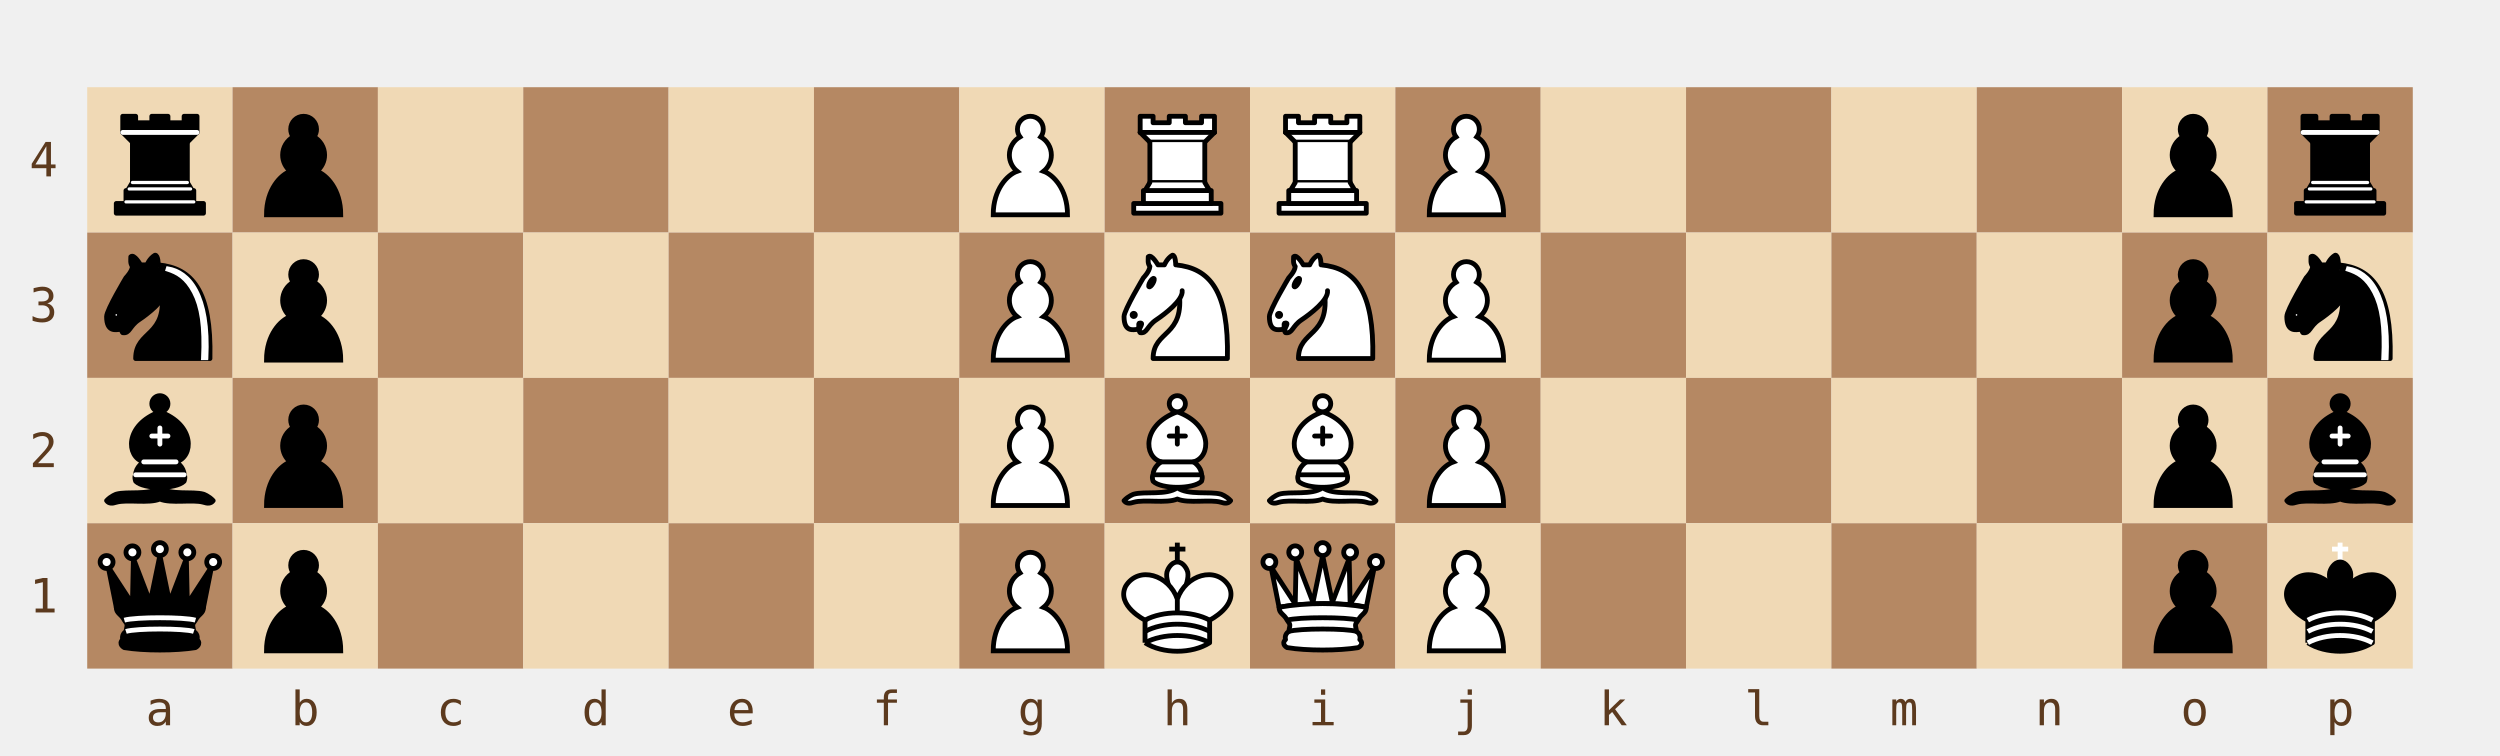
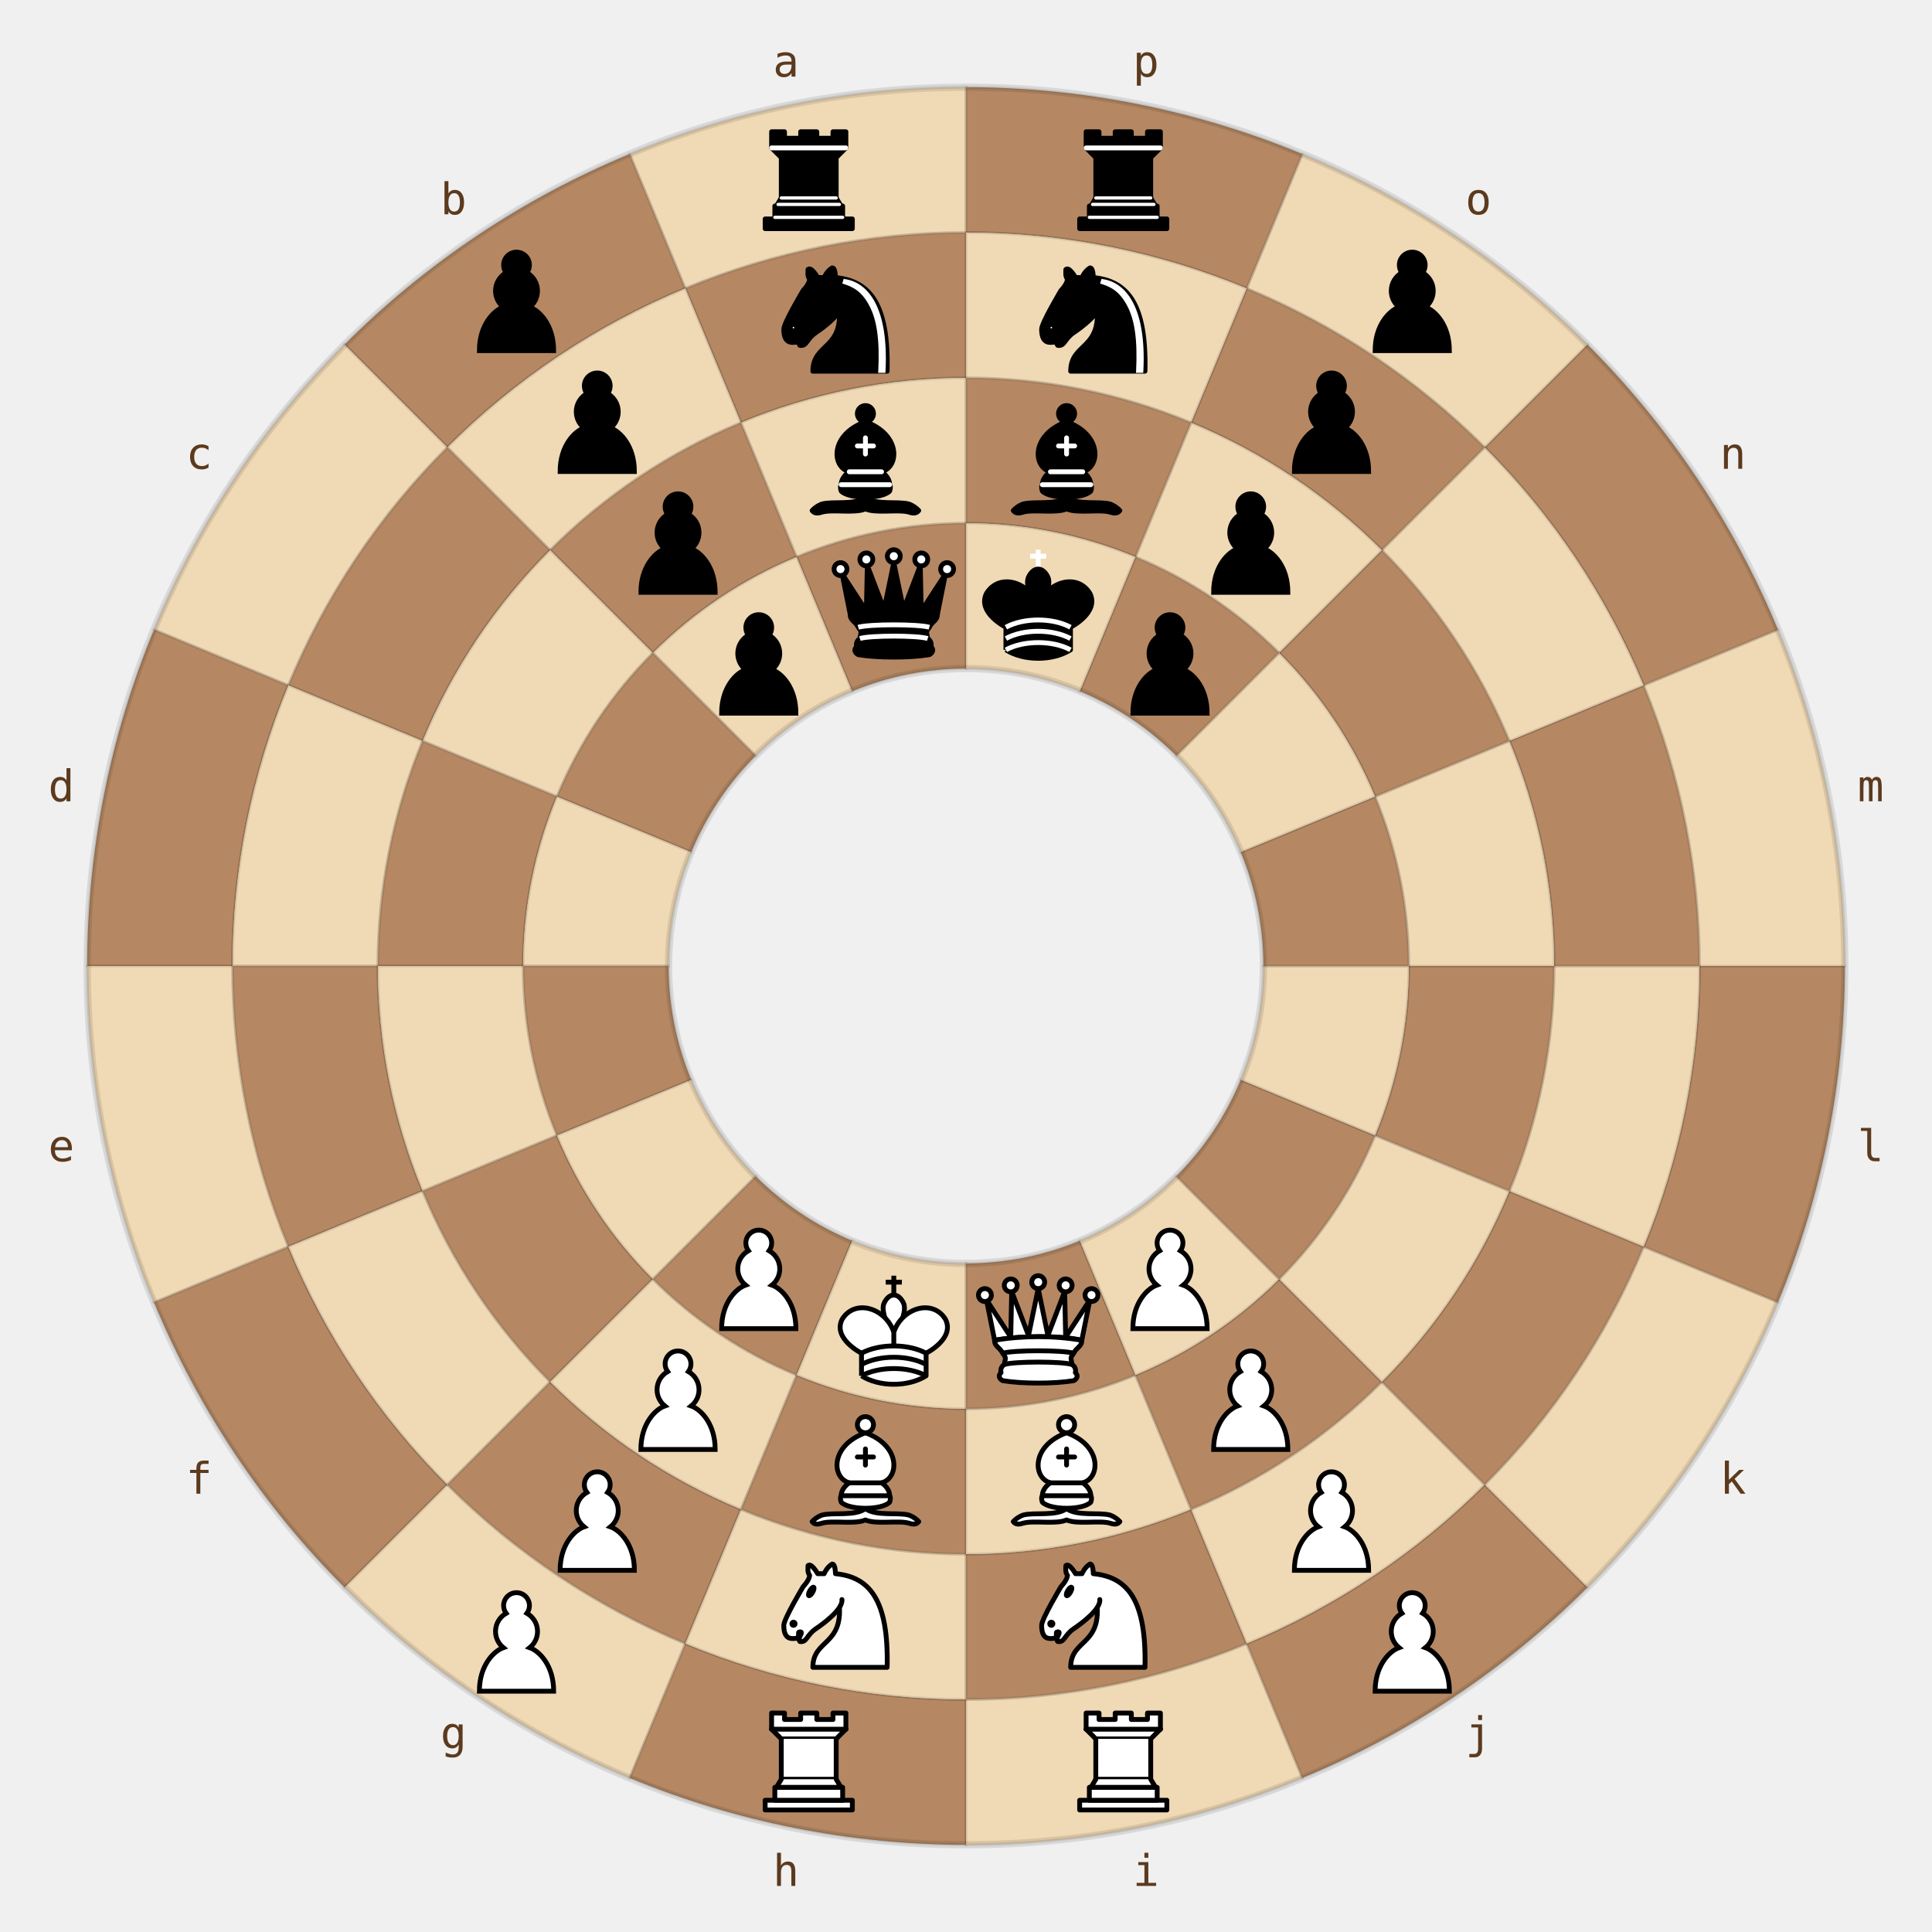
- <svg xmlns="http://www.w3.org/2000/svg" viewBox="0 0 688 208" width="688" height="208">
+ <svg xmlns="http://www.w3.org/2000/svg" viewBox="0 0 531.72 531.72" width="531.72" height="531.72">
  <defs>
    <symbol id="piece-mce-chess-bR" viewBox="0 0 45 45">
      <g style="fill:#000;stroke:#000;stroke-width:1.5;stroke-linecap:round;stroke-linejoin:round">
        <path d="M 9,39 L 36,39 L 36,36 L 9,36 L 9,39 z" />
        <path d="M 12,36 L 12,32 L 33,32 L 33,36 L 12,36 z" />
        <path d="M 11,14 L 11,9 L 15,9 L 15,11 L 20,11 L 20,9 L 25,9 L 25,11 L 30,11 L 30,9 L 34,9 L 34,14" />
        <path d="M 34,14 L 31,17 L 14,17 L 11,14" />
        <path d="M 31,17 L 31,29.5 L 14,29.5 L 14,17" />
        <path d="M 31,29.5 L 32.5,32 L 12.5,32 L 14,29.5" />
        <path d="M 11,14 L 34,14" style="fill:none;stroke:#fff;stroke-linejoin:miter" />
        <path d="M 12,35.5 L 33,35.5" style="fill:none;stroke:#fff;stroke-width:1" />
        <path d="M 13,31.5 L 32,31.5" style="fill:none;stroke:#fff;stroke-width:1" />
        <path d="M 14,29.5 L 31,29.5" style="fill:none;stroke:#fff;stroke-width:1" />
      </g>
    </symbol>
    <symbol id="piece-mce-chess-bP" viewBox="0 0 45 45">
      <path d="M 22,9 C 19.79,9 18,10.79 18,13 C 18,13.89 18.29,14.71 18.78,15.38 C 16.83,16.5 15.5,18.59 15.5,21 C 15.5,23.03 16.44,24.84 17.91,26.03 C 14.91,27.09 10.5,31.58 10.5,39.5 L 33.5,39.5 C 33.5,31.58 29.09,27.09 26.09,26.03 C 27.56,24.84 28.5,23.03 28.5,21 C 28.5,18.59 27.17,16.5 25.22,15.38 C 25.71,14.71 26,13.89 26,13 C 26,10.79 24.21,9 22,9 z" style="fill:#000;stroke:#000;stroke-width:1.5;stroke-linecap:round" />
    </symbol>
    <symbol id="piece-mce-chess-wP" viewBox="0 0 45 45">
      <path d="M 22,9 C 19.79,9 18,10.79 18,13 C 18,13.89 18.29,14.71 18.78,15.38 C 16.83,16.5 15.5,18.59 15.5,21 C 15.5,23.03 16.44,24.84 17.91,26.03 C 14.91,27.09 10.5,31.58 10.5,39.5 L 33.5,39.5 C 33.5,31.58 29.09,27.09 26.09,26.03 C 27.56,24.84 28.5,23.03 28.5,21 C 28.5,18.59 27.17,16.5 25.22,15.38 C 25.71,14.71 26,13.89 26,13 C 26,10.79 24.21,9 22,9 z" style="fill:#fff;stroke:#000;stroke-width:1.5;stroke-linecap:round" />
    </symbol>
    <symbol id="piece-mce-chess-wR" viewBox="0 0 45 45">
      <g style="fill:#fff;stroke:#000;stroke-width:1.5;stroke-linecap:round;stroke-linejoin:round">
        <path d="M 9,39 L 36,39 L 36,36 L 9,36 L 9,39 z" />
        <path d="M 12,36 L 12,32 L 33,32 L 33,36 L 12,36 z" />
        <path d="M 11,14 L 11,9 L 15,9 L 15,11 L 20,11 L 20,9 L 25,9 L 25,11 L 30,11 L 30,9 L 34,9 L 34,14" />
        <path d="M 34,14 L 31,17 L 14,17 L 11,14" />
        <path d="M 31,17 L 31,29.5 L 14,29.5 L 14,17" />
        <path d="M 31,29.5 L 32.5,32 L 12.5,32 L 14,29.5" />
        <path d="M 11,14 L 34,14" style="fill:none" />
      </g>
    </symbol>
    <symbol id="piece-mce-chess-bN" viewBox="0 0 45 45">
      <g style="fill:none;stroke:#000;stroke-width:1.5;stroke-linecap:round;stroke-linejoin:round">
        <path d="M 22,10 C 32.5,11 38.5,18 38,39 L 15,39 C 15,30 25,32.5 23,18" style="fill:#000" />
        <path d="M 24,18 C 24.38,20.91 18.45,25.37 16,27 C 13,29 13.18,31.34 11,31 C 9.958,30.06 12.41,27.96 11,28 C 10,28 11.19,29.23 10,30 C 9,30 5.997,31 6,26 C 6,24 12,14 12,14 C 12,14 13.89,12.1 14,10.5 C 13.27,9.506 13.5,8.5 13.5,7.5 C 14.5,6.5 16.5,10 16.5,10 L 18.5,10 C 18.5,10 19.28,8.008 21,7 C 22,7 22,10 22,10" style="fill:#000" />
        <path d="M 9.5,25.5 A 0.5,0.5 0 1 1 8.5,25.5 A 0.5,0.5 0 1 1 9.5,25.5 z" style="fill:#fff" />
        <path d="M 15,15.5 A 0.5,1.5 0 1 1 14,15.5 A 0.5,1.5 0 1 1 15,15.5 z" transform="matrix(0.866,0.5,-0.5,0.866,9.693,-5.173)" style="fill:#fff" />
        <path d="M 24.55,10.4 L 24.1,11.85 L 24.6,12 C 27.75,13 30.25,14.49 32.5,18.75 C 34.75,23.01 35.75,29.06 35.25,39 L 35.2,39.5 L 37.45,39.5 L 37.5,39 C 38,28.94 36.62,22.15 34.25,17.66 C 31.88,13.17 28.46,11.02 25.06,10.5 L 24.55,10.4 z" style="fill:#fff;stroke:none" />
      </g>
    </symbol>
    <symbol id="piece-mce-chess-wN" viewBox="0 0 45 45">
      <g style="fill:none;stroke:#000;stroke-width:1.5;stroke-linecap:round;stroke-linejoin:round">
        <path d="M 22,10 C 32.5,11 38.5,18 38,39 L 15,39 C 15,30 25,32.5 23,18" style="fill:#fff" />
        <path d="M 24,18 C 24.38,20.91 18.45,25.37 16,27 C 13,29 13.18,31.34 11,31 C 9.958,30.06 12.41,27.96 11,28 C 10,28 11.19,29.23 10,30 C 9,30 5.997,31 6,26 C 6,24 12,14 12,14 C 12,14 13.89,12.1 14,10.5 C 13.27,9.506 13.5,8.5 13.5,7.5 C 14.5,6.5 16.5,10 16.5,10 L 18.5,10 C 18.5,10 19.28,8.008 21,7 C 22,7 22,10 22,10" style="fill:#fff" />
        <path d="M 9.5,25.5 A 0.5,0.5 0 1 1 8.5,25.5 A 0.5,0.5 0 1 1 9.5,25.5 z" style="fill:#000" />
        <path d="M 15,15.5 A 0.5,1.5 0 1 1 14,15.5 A 0.5,1.5 0 1 1 15,15.5 z" transform="matrix(0.866,0.5,-0.5,0.866,9.693,-5.173)" style="fill:#000" />
      </g>
    </symbol>
    <symbol id="piece-mce-chess-bB" viewBox="0 0 45 45">
      <g style="fill:none;stroke:#000;stroke-width:1.5;stroke-linecap:round;stroke-linejoin:round">
        <g style="fill:#000;stroke-linecap:butt">
          <path d="M 9,36 C 12.39,35.03 19.11,36.43 22.5,34 C 25.89,36.43 32.61,35.03 36,36 C 36,36 37.65,36.54 39,38 C 38.32,38.97 37.2,38.91 36,38.5 C 32.61,37.53 25.89,38.96 22.5,37.5 C 19.11,38.96 12.39,37.53 9,38.5 C 7.8,38.91 6.68,38.97 6,38 C 7.35,36.54 9,36 9,36 z" />
          <path d="M 15,32 C 17.5,34.5 27.5,34.5 30,32 C 30.5,30.5 30,30 30,30 C 30,27.5 27.5,26 27.5,26 C 33,24.5 33.5,14.5 22.5,10.5 C 11.5,14.5 12,24.5 17.5,26 C 17.5,26 15,27.5 15,30 C 15,30 14.5,30.5 15,32 z" />
          <path d="M 25,8 A 2.5,2.5 0 1 1 20,8 A 2.5,2.5 0 1 1 25,8 z" />
        </g>
        <path d="M 17.5,26 L 27.5,26 M 15,30 L 30,30 M 22.5,15.5 L 22.5,20.5 M 20,18 L 25,18" style="fill:none;stroke:#fff;stroke-linejoin:miter" />
      </g>
    </symbol>
    <symbol id="piece-mce-chess-wB" viewBox="0 0 45 45">
      <g style="fill:none;stroke:#000;stroke-width:1.5;stroke-linecap:round;stroke-linejoin:round">
        <g style="fill:#fff;stroke-linecap:butt">
          <path d="M 9,36 C 12.39,35.03 19.11,36.43 22.5,34 C 25.89,36.43 32.61,35.03 36,36 C 36,36 37.65,36.54 39,38 C 38.32,38.97 37.2,38.91 36,38.5 C 32.61,37.53 25.89,38.96 22.5,37.5 C 19.11,38.96 12.39,37.53 9,38.5 C 7.8,38.91 6.68,38.97 6,38 C 7.35,36.54 9,36 9,36 z" />
          <path d="M 15,32 C 17.5,34.5 27.5,34.5 30,32 C 30.5,30.5 30,30 30,30 C 30,27.5 27.5,26 27.5,26 C 33,24.5 33.5,14.5 22.5,10.5 C 11.5,14.5 12,24.5 17.5,26 C 17.5,26 15,27.5 15,30 C 15,30 14.5,30.5 15,32 z" />
          <path d="M 25,8 A 2.5,2.5 0 1 1 20,8 A 2.5,2.5 0 1 1 25,8 z" />
        </g>
        <path d="M 17.5,26 L 27.5,26 M 15,30 L 30,30 M 22.5,15.5 L 22.5,20.5 M 20,18 L 25,18" style="fill:none;stroke:#000;stroke-linejoin:miter" />
      </g>
    </symbol>
    <symbol id="piece-mce-chess-bQ" viewBox="0 0 45 45">
      <g style="fill:#000;stroke:#000;stroke-width:1.5;stroke-linejoin:round">
        <path d="M 9,26 C 17.5,24.5 30,24.5 36,26 L 38.5,13.5 L 31,25 L 30.7,10.9 L 25.5,24.5 L 22.5,10 L 19.5,24.5 L 14.3,10.9 L 14,25 L 6.5,13.5 L 9,26 z" />
        <path d="M 9,26 C 9,28 10.5,28 11.5,30 C 12.5,31.5 12.5,31 12,33.5 C 10.5,34.5 11,36 11,36 C 9.5,37.5 11.5,38.5 11.5,38.5 C 17.5,39.5 27.5,39.5 33.5,38.5 C 33.5,38.5 35.5,37.5 34,36 C 34,36 34.5,34.5 33,33.5 C 32.5,31 32.5,31.5 33.5,30 C 34.5,28 36,28 36,26 C 27.5,24.5 17.5,24.5 9,26 z" />
        <path d="M 11.5,30 C 15,29 30,29 33.5,30" style="fill:none;stroke:#fff" />
        <path d="M 12,33.5 C 15,32.5 30,32.5 33,33.5" style="fill:none;stroke:#fff" />
        <circle cx="6" cy="12" r="2" style="fill:#fff" />
        <circle cx="14" cy="9" r="2" style="fill:#fff" />
        <circle cx="22.5" cy="8" r="2" style="fill:#fff" />
        <circle cx="31" cy="9" r="2" style="fill:#fff" />
        <circle cx="39" cy="12" r="2" style="fill:#fff" />
      </g>
    </symbol>
    <symbol id="piece-mce-chess-wK" viewBox="0 0 45 45">
      <g style="fill:#fff;stroke:#000;stroke-width:1.5;stroke-linejoin:round">
        <path d="M 22.5,11.63 L 22.5,6" style="fill:none;stroke-linejoin:miter" />
        <path d="M 20,8 L 25,8" style="fill:none;stroke-linejoin:miter" />
        <path d="M 22.5,25 C 22.5,25 27,17.5 25.5,14.5 C 25.5,14.5 24.5,12 22.5,12 C 20.5,12 19.5,14.5 19.5,14.5 C 18,17.5 22.5,25 22.5,25" />
        <path d="M 12.5,37 C 18,40.5 27,40.5 32.5,37 L 32.5,30 C 32.5,30 41.5,25.5 38.5,19.5 C 34.5,13 25,16 22.5,23.5 L 22.5,27 L 22.5,23.5 C 20,16 10.5,13 6.5,19.5 C 3.5,25.5 12.5,30 12.5,30 L 12.5,37" />
        <path d="M 12.5,30 C 18,27 27,27 32.5,30" />
        <path d="M 12.5,33.5 C 18,30.5 27,30.5 32.5,33.5" />
        <path d="M 12.5,37 C 18,34 27,34 32.5,37" />
      </g>
    </symbol>
    <symbol id="piece-mce-chess-wQ" viewBox="0 0 45 45">
      <g style="fill:#fff;stroke:#000;stroke-width:1.5;stroke-linejoin:round">
        <path d="M 9,26 C 17.5,24.5 30,24.5 36,26 L 38.5,13.5 L 31,25 L 30.7,10.9 L 25.5,24.5 L 22.5,10 L 19.5,24.5 L 14.3,10.9 L 14,25 L 6.5,13.5 L 9,26 z" />
        <path d="M 9,26 C 9,28 10.5,28 11.5,30 C 12.5,31.5 12.5,31 12,33.5 C 10.5,34.5 11,36 11,36 C 9.5,37.5 11.5,38.5 11.5,38.5 C 17.5,39.5 27.5,39.5 33.5,38.5 C 33.5,38.5 35.5,37.5 34,36 C 34,36 34.5,34.5 33,33.5 C 32.5,31 32.5,31.5 33.5,30 C 34.5,28 36,28 36,26 C 27.5,24.5 17.5,24.5 9,26 z" />
        <path d="M 11.5,30 C 15,29 30,29 33.5,30" style="fill:none" />
        <path d="M 12,33.5 C 15,32.5 30,32.5 33,33.5" style="fill:none" />
        <circle cx="6" cy="12" r="2" />
        <circle cx="14" cy="9" r="2" />
        <circle cx="22.5" cy="8" r="2" />
        <circle cx="31" cy="9" r="2" />
        <circle cx="39" cy="12" r="2" />
      </g>
    </symbol>
    <symbol id="piece-mce-chess-bK" viewBox="0 0 45 45">
      <g style="fill:#000;stroke:#000;stroke-width:1.5;stroke-linejoin:round">
        <path d="M 22.5,11.63 L 22.5,6" style="fill:none;stroke:#fff;stroke-linejoin:miter" />
        <path d="M 20,8 L 25,8" style="fill:none;stroke:#fff;stroke-linejoin:miter" />
        <path d="M 22.5,25 C 22.5,25 27,17.5 25.5,14.5 C 25.5,14.5 24.5,12 22.5,12 C 20.5,12 19.5,14.5 19.5,14.5 C 18,17.5 22.5,25 22.5,25" />
        <path d="M 12.5,37 C 18,40.5 27,40.5 32.5,37 L 32.5,30 C 32.5,30 41.5,25.5 38.5,19.5 C 34.5,13 25,16 22.5,23.5 L 22.5,27 L 22.5,23.5 C 20,16 10.5,13 6.5,19.5 C 3.5,25.5 12.5,30 12.5,30 L 12.5,37" />
        <path d="M 12.5,30 C 18,27 27,27 32.5,30" style="fill:none;stroke:#fff" />
        <path d="M 12.5,33.5 C 18,30.5 27,30.5 32.5,33.5" style="fill:none;stroke:#fff" />
        <path d="M 12.5,37 C 18,34 27,34 32.5,37" style="fill:none;stroke:#fff" />
      </g>
    </symbol>
  </defs>
-   <rect x="24" y="24" width="40" height="40" fill="#f0d9b5" data-sq="a4" class="board-cell" pointer-events="all" />
-   <rect x="64" y="24" width="40" height="40" fill="#b58863" data-sq="b4" class="board-cell" pointer-events="all" />
-   <rect x="104" y="24" width="40" height="40" fill="#f0d9b5" data-sq="c4" class="board-cell" pointer-events="all" />
-   <rect x="144" y="24" width="40" height="40" fill="#b58863" data-sq="d4" class="board-cell" pointer-events="all" />
-   <rect x="184" y="24" width="40" height="40" fill="#f0d9b5" data-sq="e4" class="board-cell" pointer-events="all" />
-   <rect x="224" y="24" width="40" height="40" fill="#b58863" data-sq="f4" class="board-cell" pointer-events="all" />
-   <rect x="264" y="24" width="40" height="40" fill="#f0d9b5" data-sq="g4" class="board-cell" pointer-events="all" />
-   <rect x="304" y="24" width="40" height="40" fill="#b58863" data-sq="h4" class="board-cell" pointer-events="all" />
-   <rect x="344" y="24" width="40" height="40" fill="#f0d9b5" data-sq="i4" class="board-cell" pointer-events="all" />
-   <rect x="384" y="24" width="40" height="40" fill="#b58863" data-sq="j4" class="board-cell" pointer-events="all" />
-   <rect x="424" y="24" width="40" height="40" fill="#f0d9b5" data-sq="k4" class="board-cell" pointer-events="all" />
-   <rect x="464" y="24" width="40" height="40" fill="#b58863" data-sq="l4" class="board-cell" pointer-events="all" />
-   <rect x="504" y="24" width="40" height="40" fill="#f0d9b5" data-sq="m4" class="board-cell" pointer-events="all" />
-   <rect x="544" y="24" width="40" height="40" fill="#b58863" data-sq="n4" class="board-cell" pointer-events="all" />
-   <rect x="584" y="24" width="40" height="40" fill="#f0d9b5" data-sq="o4" class="board-cell" pointer-events="all" />
-   <rect x="624" y="24" width="40" height="40" fill="#b58863" data-sq="p4" class="board-cell" pointer-events="all" />
-   <rect x="24" y="64" width="40" height="40" fill="#b58863" data-sq="a3" class="board-cell" pointer-events="all" />
-   <rect x="64" y="64" width="40" height="40" fill="#f0d9b5" data-sq="b3" class="board-cell" pointer-events="all" />
-   <rect x="104" y="64" width="40" height="40" fill="#b58863" data-sq="c3" class="board-cell" pointer-events="all" />
-   <rect x="144" y="64" width="40" height="40" fill="#f0d9b5" data-sq="d3" class="board-cell" pointer-events="all" />
-   <rect x="184" y="64" width="40" height="40" fill="#b58863" data-sq="e3" class="board-cell" pointer-events="all" />
-   <rect x="224" y="64" width="40" height="40" fill="#f0d9b5" data-sq="f3" class="board-cell" pointer-events="all" />
-   <rect x="264" y="64" width="40" height="40" fill="#b58863" data-sq="g3" class="board-cell" pointer-events="all" />
-   <rect x="304" y="64" width="40" height="40" fill="#f0d9b5" data-sq="h3" class="board-cell" pointer-events="all" />
-   <rect x="344" y="64" width="40" height="40" fill="#b58863" data-sq="i3" class="board-cell" pointer-events="all" />
-   <rect x="384" y="64" width="40" height="40" fill="#f0d9b5" data-sq="j3" class="board-cell" pointer-events="all" />
-   <rect x="424" y="64" width="40" height="40" fill="#b58863" data-sq="k3" class="board-cell" pointer-events="all" />
-   <rect x="464" y="64" width="40" height="40" fill="#f0d9b5" data-sq="l3" class="board-cell" pointer-events="all" />
-   <rect x="504" y="64" width="40" height="40" fill="#b58863" data-sq="m3" class="board-cell" pointer-events="all" />
-   <rect x="544" y="64" width="40" height="40" fill="#f0d9b5" data-sq="n3" class="board-cell" pointer-events="all" />
-   <rect x="584" y="64" width="40" height="40" fill="#b58863" data-sq="o3" class="board-cell" pointer-events="all" />
-   <rect x="624" y="64" width="40" height="40" fill="#f0d9b5" data-sq="p3" class="board-cell" pointer-events="all" />
-   <rect x="24" y="104" width="40" height="40" fill="#f0d9b5" data-sq="a2" class="board-cell" pointer-events="all" />
-   <rect x="64" y="104" width="40" height="40" fill="#b58863" data-sq="b2" class="board-cell" pointer-events="all" />
-   <rect x="104" y="104" width="40" height="40" fill="#f0d9b5" data-sq="c2" class="board-cell" pointer-events="all" />
-   <rect x="144" y="104" width="40" height="40" fill="#b58863" data-sq="d2" class="board-cell" pointer-events="all" />
-   <rect x="184" y="104" width="40" height="40" fill="#f0d9b5" data-sq="e2" class="board-cell" pointer-events="all" />
-   <rect x="224" y="104" width="40" height="40" fill="#b58863" data-sq="f2" class="board-cell" pointer-events="all" />
-   <rect x="264" y="104" width="40" height="40" fill="#f0d9b5" data-sq="g2" class="board-cell" pointer-events="all" />
-   <rect x="304" y="104" width="40" height="40" fill="#b58863" data-sq="h2" class="board-cell" pointer-events="all" />
-   <rect x="344" y="104" width="40" height="40" fill="#f0d9b5" data-sq="i2" class="board-cell" pointer-events="all" />
-   <rect x="384" y="104" width="40" height="40" fill="#b58863" data-sq="j2" class="board-cell" pointer-events="all" />
-   <rect x="424" y="104" width="40" height="40" fill="#f0d9b5" data-sq="k2" class="board-cell" pointer-events="all" />
-   <rect x="464" y="104" width="40" height="40" fill="#b58863" data-sq="l2" class="board-cell" pointer-events="all" />
-   <rect x="504" y="104" width="40" height="40" fill="#f0d9b5" data-sq="m2" class="board-cell" pointer-events="all" />
-   <rect x="544" y="104" width="40" height="40" fill="#b58863" data-sq="n2" class="board-cell" pointer-events="all" />
-   <rect x="584" y="104" width="40" height="40" fill="#f0d9b5" data-sq="o2" class="board-cell" pointer-events="all" />
-   <rect x="624" y="104" width="40" height="40" fill="#b58863" data-sq="p2" class="board-cell" pointer-events="all" />
-   <rect x="24" y="144" width="40" height="40" fill="#b58863" data-sq="a1" class="board-cell" pointer-events="all" />
-   <rect x="64" y="144" width="40" height="40" fill="#f0d9b5" data-sq="b1" class="board-cell" pointer-events="all" />
-   <rect x="104" y="144" width="40" height="40" fill="#b58863" data-sq="c1" class="board-cell" pointer-events="all" />
-   <rect x="144" y="144" width="40" height="40" fill="#f0d9b5" data-sq="d1" class="board-cell" pointer-events="all" />
-   <rect x="184" y="144" width="40" height="40" fill="#b58863" data-sq="e1" class="board-cell" pointer-events="all" />
-   <rect x="224" y="144" width="40" height="40" fill="#f0d9b5" data-sq="f1" class="board-cell" pointer-events="all" />
-   <rect x="264" y="144" width="40" height="40" fill="#b58863" data-sq="g1" class="board-cell" pointer-events="all" />
-   <rect x="304" y="144" width="40" height="40" fill="#f0d9b5" data-sq="h1" class="board-cell" pointer-events="all" />
-   <rect x="344" y="144" width="40" height="40" fill="#b58863" data-sq="i1" class="board-cell" pointer-events="all" />
-   <rect x="384" y="144" width="40" height="40" fill="#f0d9b5" data-sq="j1" class="board-cell" pointer-events="all" />
-   <rect x="424" y="144" width="40" height="40" fill="#b58863" data-sq="k1" class="board-cell" pointer-events="all" />
-   <rect x="464" y="144" width="40" height="40" fill="#f0d9b5" data-sq="l1" class="board-cell" pointer-events="all" />
-   <rect x="504" y="144" width="40" height="40" fill="#b58863" data-sq="m1" class="board-cell" pointer-events="all" />
-   <rect x="544" y="144" width="40" height="40" fill="#f0d9b5" data-sq="n1" class="board-cell" pointer-events="all" />
-   <rect x="584" y="144" width="40" height="40" fill="#b58863" data-sq="o1" class="board-cell" pointer-events="all" />
-   <rect x="624" y="144" width="40" height="40" fill="#f0d9b5" data-sq="p1" class="board-cell" pointer-events="all" />
+   <path d="M265.86,24 A241.86,241.86 0 0 0 173.3,42.41 L188.61,79.37 A201.86,201.86 0 0 1 265.86,64 Z" fill="#f0d9b5" stroke="rgba(0,0,0,0.1)" stroke-width="0.75" data-sq="a4" class="board-cell" pointer-events="all" />
+   <path d="M173.3,42.41 A241.86,241.86 0 0 0 94.84,94.84 L123.12,123.12 A201.86,201.86 0 0 1 188.61,79.37 Z" fill="#b58863" stroke="rgba(0,0,0,0.1)" stroke-width="0.75" data-sq="b4" class="board-cell" pointer-events="all" />
+   <path d="M94.84,94.84 A241.86,241.86 0 0 0 42.41,173.3 L79.37,188.61 A201.86,201.86 0 0 1 123.12,123.12 Z" fill="#f0d9b5" stroke="rgba(0,0,0,0.1)" stroke-width="0.75" data-sq="c4" class="board-cell" pointer-events="all" />
+   <path d="M42.41,173.3 A241.86,241.86 0 0 0 24,265.86 L64,265.86 A201.86,201.86 0 0 1 79.37,188.61 Z" fill="#b58863" stroke="rgba(0,0,0,0.1)" stroke-width="0.75" data-sq="d4" class="board-cell" pointer-events="all" />
+   <path d="M24,265.86 A241.86,241.86 0 0 0 42.41,358.42 L79.37,343.11 A201.86,201.86 0 0 1 64,265.86 Z" fill="#f0d9b5" stroke="rgba(0,0,0,0.1)" stroke-width="0.75" data-sq="e4" class="board-cell" pointer-events="all" />
+   <path d="M42.41,358.42 A241.86,241.86 0 0 0 94.84,436.88 L123.12,408.6 A201.86,201.86 0 0 1 79.37,343.11 Z" fill="#b58863" stroke="rgba(0,0,0,0.1)" stroke-width="0.75" data-sq="f4" class="board-cell" pointer-events="all" />
+   <path d="M94.84,436.88 A241.86,241.86 0 0 0 173.3,489.31 L188.61,452.35 A201.86,201.86 0 0 1 123.12,408.6 Z" fill="#f0d9b5" stroke="rgba(0,0,0,0.1)" stroke-width="0.75" data-sq="g4" class="board-cell" pointer-events="all" />
+   <path d="M173.3,489.31 A241.86,241.86 0 0 0 265.86,507.72 L265.86,467.72 A201.86,201.86 0 0 1 188.61,452.35 Z" fill="#b58863" stroke="rgba(0,0,0,0.1)" stroke-width="0.75" data-sq="h4" class="board-cell" pointer-events="all" />
+   <path d="M265.86,507.72 A241.86,241.86 0 0 0 358.42,489.31 L343.11,452.35 A201.86,201.86 0 0 1 265.86,467.72 Z" fill="#f0d9b5" stroke="rgba(0,0,0,0.1)" stroke-width="0.75" data-sq="i4" class="board-cell" pointer-events="all" />
+   <path d="M358.42,489.31 A241.86,241.86 0 0 0 436.88,436.88 L408.6,408.6 A201.86,201.86 0 0 1 343.11,452.35 Z" fill="#b58863" stroke="rgba(0,0,0,0.1)" stroke-width="0.75" data-sq="j4" class="board-cell" pointer-events="all" />
+   <path d="M436.88,436.88 A241.86,241.86 0 0 0 489.31,358.42 L452.35,343.11 A201.86,201.86 0 0 1 408.6,408.6 Z" fill="#f0d9b5" stroke="rgba(0,0,0,0.1)" stroke-width="0.75" data-sq="k4" class="board-cell" pointer-events="all" />
+   <path d="M489.31,358.42 A241.86,241.86 0 0 0 507.72,265.86 L467.72,265.86 A201.86,201.86 0 0 1 452.35,343.11 Z" fill="#b58863" stroke="rgba(0,0,0,0.1)" stroke-width="0.75" data-sq="l4" class="board-cell" pointer-events="all" />
+   <path d="M507.72,265.86 A241.86,241.86 0 0 0 489.31,173.3 L452.35,188.61 A201.86,201.86 0 0 1 467.72,265.86 Z" fill="#f0d9b5" stroke="rgba(0,0,0,0.1)" stroke-width="0.75" data-sq="m4" class="board-cell" pointer-events="all" />
+   <path d="M489.31,173.3 A241.86,241.86 0 0 0 436.88,94.84 L408.6,123.12 A201.86,201.86 0 0 1 452.35,188.61 Z" fill="#b58863" stroke="rgba(0,0,0,0.1)" stroke-width="0.75" data-sq="n4" class="board-cell" pointer-events="all" />
+   <path d="M436.88,94.84 A241.86,241.86 0 0 0 358.42,42.41 L343.11,79.37 A201.86,201.86 0 0 1 408.6,123.12 Z" fill="#f0d9b5" stroke="rgba(0,0,0,0.1)" stroke-width="0.75" data-sq="o4" class="board-cell" pointer-events="all" />
+   <path d="M358.42,42.41 A241.86,241.86 0 0 0 265.86,24 L265.86,64 A201.86,201.86 0 0 1 343.11,79.37 Z" fill="#b58863" stroke="rgba(0,0,0,0.1)" stroke-width="0.75" data-sq="p4" class="board-cell" pointer-events="all" />
+   <path d="M265.86,64 A201.86,201.86 0 0 0 188.61,79.37 L203.92,116.32 A161.86,161.86 0 0 1 265.86,104 Z" fill="#b58863" stroke="rgba(0,0,0,0.1)" stroke-width="0.75" data-sq="a3" class="board-cell" pointer-events="all" />
+   <path d="M188.61,79.37 A201.86,201.86 0 0 0 123.12,123.12 L151.41,151.41 A161.86,161.86 0 0 1 203.92,116.32 Z" fill="#f0d9b5" stroke="rgba(0,0,0,0.1)" stroke-width="0.75" data-sq="b3" class="board-cell" pointer-events="all" />
+   <path d="M123.12,123.12 A201.86,201.86 0 0 0 79.37,188.61 L116.32,203.92 A161.86,161.86 0 0 1 151.41,151.41 Z" fill="#b58863" stroke="rgba(0,0,0,0.1)" stroke-width="0.75" data-sq="c3" class="board-cell" pointer-events="all" />
+   <path d="M79.37,188.61 A201.86,201.86 0 0 0 64,265.86 L104,265.86 A161.86,161.86 0 0 1 116.32,203.92 Z" fill="#f0d9b5" stroke="rgba(0,0,0,0.1)" stroke-width="0.75" data-sq="d3" class="board-cell" pointer-events="all" />
+   <path d="M64,265.86 A201.86,201.86 0 0 0 79.37,343.11 L116.32,327.8 A161.86,161.86 0 0 1 104,265.86 Z" fill="#b58863" stroke="rgba(0,0,0,0.1)" stroke-width="0.75" data-sq="e3" class="board-cell" pointer-events="all" />
+   <path d="M79.37,343.11 A201.86,201.86 0 0 0 123.12,408.6 L151.41,380.31 A161.86,161.86 0 0 1 116.32,327.8 Z" fill="#f0d9b5" stroke="rgba(0,0,0,0.1)" stroke-width="0.75" data-sq="f3" class="board-cell" pointer-events="all" />
+   <path d="M123.12,408.6 A201.86,201.86 0 0 0 188.61,452.35 L203.92,415.4 A161.86,161.86 0 0 1 151.41,380.31 Z" fill="#b58863" stroke="rgba(0,0,0,0.1)" stroke-width="0.75" data-sq="g3" class="board-cell" pointer-events="all" />
+   <path d="M188.61,452.35 A201.86,201.86 0 0 0 265.86,467.72 L265.86,427.72 A161.86,161.86 0 0 1 203.92,415.4 Z" fill="#f0d9b5" stroke="rgba(0,0,0,0.1)" stroke-width="0.75" data-sq="h3" class="board-cell" pointer-events="all" />
+   <path d="M265.86,467.72 A201.86,201.86 0 0 0 343.11,452.35 L327.8,415.4 A161.86,161.86 0 0 1 265.86,427.72 Z" fill="#b58863" stroke="rgba(0,0,0,0.1)" stroke-width="0.75" data-sq="i3" class="board-cell" pointer-events="all" />
+   <path d="M343.11,452.35 A201.86,201.86 0 0 0 408.6,408.6 L380.31,380.31 A161.86,161.86 0 0 1 327.8,415.4 Z" fill="#f0d9b5" stroke="rgba(0,0,0,0.1)" stroke-width="0.75" data-sq="j3" class="board-cell" pointer-events="all" />
+   <path d="M408.6,408.6 A201.86,201.86 0 0 0 452.35,343.11 L415.4,327.8 A161.86,161.86 0 0 1 380.31,380.31 Z" fill="#b58863" stroke="rgba(0,0,0,0.1)" stroke-width="0.75" data-sq="k3" class="board-cell" pointer-events="all" />
+   <path d="M452.35,343.11 A201.86,201.86 0 0 0 467.72,265.86 L427.72,265.86 A161.86,161.86 0 0 1 415.4,327.8 Z" fill="#f0d9b5" stroke="rgba(0,0,0,0.1)" stroke-width="0.75" data-sq="l3" class="board-cell" pointer-events="all" />
+   <path d="M467.72,265.86 A201.86,201.86 0 0 0 452.35,188.61 L415.4,203.92 A161.86,161.86 0 0 1 427.72,265.86 Z" fill="#b58863" stroke="rgba(0,0,0,0.1)" stroke-width="0.75" data-sq="m3" class="board-cell" pointer-events="all" />
+   <path d="M452.35,188.61 A201.86,201.86 0 0 0 408.6,123.12 L380.31,151.41 A161.86,161.86 0 0 1 415.4,203.92 Z" fill="#f0d9b5" stroke="rgba(0,0,0,0.1)" stroke-width="0.75" data-sq="n3" class="board-cell" pointer-events="all" />
+   <path d="M408.6,123.12 A201.86,201.86 0 0 0 343.11,79.37 L327.8,116.32 A161.86,161.86 0 0 1 380.31,151.41 Z" fill="#b58863" stroke="rgba(0,0,0,0.1)" stroke-width="0.75" data-sq="o3" class="board-cell" pointer-events="all" />
+   <path d="M343.11,79.37 A201.86,201.86 0 0 0 265.86,64 L265.86,104 A161.86,161.86 0 0 1 327.8,116.32 Z" fill="#f0d9b5" stroke="rgba(0,0,0,0.1)" stroke-width="0.75" data-sq="p3" class="board-cell" pointer-events="all" />
+   <path d="M265.86,104 A161.86,161.86 0 0 0 203.92,116.32 L219.23,153.28 A121.86,121.86 0 0 1 265.86,144 Z" fill="#f0d9b5" stroke="rgba(0,0,0,0.1)" stroke-width="0.75" data-sq="a2" class="board-cell" pointer-events="all" />
+   <path d="M203.92,116.32 A161.86,161.86 0 0 0 151.41,151.41 L179.69,179.69 A121.86,121.86 0 0 1 219.23,153.28 Z" fill="#b58863" stroke="rgba(0,0,0,0.1)" stroke-width="0.75" data-sq="b2" class="board-cell" pointer-events="all" />
+   <path d="M151.41,151.41 A161.86,161.86 0 0 0 116.32,203.92 L153.28,219.23 A121.86,121.86 0 0 1 179.69,179.69 Z" fill="#f0d9b5" stroke="rgba(0,0,0,0.1)" stroke-width="0.75" data-sq="c2" class="board-cell" pointer-events="all" />
+   <path d="M116.32,203.92 A161.86,161.86 0 0 0 104,265.86 L144,265.86 A121.86,121.86 0 0 1 153.28,219.23 Z" fill="#b58863" stroke="rgba(0,0,0,0.1)" stroke-width="0.75" data-sq="d2" class="board-cell" pointer-events="all" />
+   <path d="M104,265.86 A161.86,161.86 0 0 0 116.32,327.8 L153.28,312.49 A121.86,121.86 0 0 1 144,265.86 Z" fill="#f0d9b5" stroke="rgba(0,0,0,0.1)" stroke-width="0.75" data-sq="e2" class="board-cell" pointer-events="all" />
+   <path d="M116.32,327.8 A161.86,161.86 0 0 0 151.41,380.31 L179.69,352.03 A121.86,121.86 0 0 1 153.28,312.49 Z" fill="#b58863" stroke="rgba(0,0,0,0.1)" stroke-width="0.75" data-sq="f2" class="board-cell" pointer-events="all" />
+   <path d="M151.41,380.31 A161.86,161.86 0 0 0 203.92,415.4 L219.23,378.44 A121.86,121.86 0 0 1 179.69,352.03 Z" fill="#f0d9b5" stroke="rgba(0,0,0,0.1)" stroke-width="0.75" data-sq="g2" class="board-cell" pointer-events="all" />
+   <path d="M203.92,415.4 A161.86,161.86 0 0 0 265.86,427.72 L265.86,387.72 A121.86,121.86 0 0 1 219.23,378.44 Z" fill="#b58863" stroke="rgba(0,0,0,0.1)" stroke-width="0.75" data-sq="h2" class="board-cell" pointer-events="all" />
+   <path d="M265.86,427.72 A161.86,161.86 0 0 0 327.8,415.4 L312.49,378.44 A121.86,121.86 0 0 1 265.86,387.72 Z" fill="#f0d9b5" stroke="rgba(0,0,0,0.1)" stroke-width="0.75" data-sq="i2" class="board-cell" pointer-events="all" />
+   <path d="M327.8,415.4 A161.86,161.86 0 0 0 380.31,380.31 L352.03,352.03 A121.86,121.86 0 0 1 312.49,378.44 Z" fill="#b58863" stroke="rgba(0,0,0,0.1)" stroke-width="0.75" data-sq="j2" class="board-cell" pointer-events="all" />
+   <path d="M380.31,380.31 A161.86,161.86 0 0 0 415.4,327.8 L378.44,312.49 A121.86,121.86 0 0 1 352.03,352.03 Z" fill="#f0d9b5" stroke="rgba(0,0,0,0.1)" stroke-width="0.75" data-sq="k2" class="board-cell" pointer-events="all" />
+   <path d="M415.4,327.8 A161.86,161.86 0 0 0 427.72,265.86 L387.72,265.86 A121.86,121.86 0 0 1 378.44,312.49 Z" fill="#b58863" stroke="rgba(0,0,0,0.1)" stroke-width="0.75" data-sq="l2" class="board-cell" pointer-events="all" />
+   <path d="M427.72,265.86 A161.86,161.86 0 0 0 415.4,203.92 L378.44,219.23 A121.86,121.86 0 0 1 387.72,265.86 Z" fill="#f0d9b5" stroke="rgba(0,0,0,0.1)" stroke-width="0.75" data-sq="m2" class="board-cell" pointer-events="all" />
+   <path d="M415.4,203.92 A161.86,161.86 0 0 0 380.31,151.41 L352.03,179.69 A121.86,121.86 0 0 1 378.44,219.23 Z" fill="#b58863" stroke="rgba(0,0,0,0.1)" stroke-width="0.75" data-sq="n2" class="board-cell" pointer-events="all" />
+   <path d="M380.31,151.41 A161.86,161.86 0 0 0 327.8,116.32 L312.49,153.28 A121.86,121.86 0 0 1 352.03,179.69 Z" fill="#f0d9b5" stroke="rgba(0,0,0,0.1)" stroke-width="0.75" data-sq="o2" class="board-cell" pointer-events="all" />
+   <path d="M327.8,116.32 A161.86,161.86 0 0 0 265.86,104 L265.86,144 A121.86,121.86 0 0 1 312.49,153.28 Z" fill="#b58863" stroke="rgba(0,0,0,0.1)" stroke-width="0.75" data-sq="p2" class="board-cell" pointer-events="all" />
+   <path d="M265.86,144 A121.86,121.86 0 0 0 219.23,153.28 L234.53,190.23 A81.86,81.86 0 0 1 265.86,184 Z" fill="#b58863" stroke="rgba(0,0,0,0.1)" stroke-width="0.75" data-sq="a1" class="board-cell" pointer-events="all" />
+   <path d="M219.23,153.28 A121.86,121.86 0 0 0 179.69,179.69 L207.98,207.98 A81.86,81.86 0 0 1 234.53,190.23 Z" fill="#f0d9b5" stroke="rgba(0,0,0,0.1)" stroke-width="0.75" data-sq="b1" class="board-cell" pointer-events="all" />
+   <path d="M179.69,179.69 A121.86,121.86 0 0 0 153.28,219.23 L190.23,234.53 A81.86,81.86 0 0 1 207.98,207.98 Z" fill="#b58863" stroke="rgba(0,0,0,0.1)" stroke-width="0.75" data-sq="c1" class="board-cell" pointer-events="all" />
+   <path d="M153.28,219.23 A121.86,121.86 0 0 0 144,265.86 L184,265.86 A81.86,81.86 0 0 1 190.23,234.53 Z" fill="#f0d9b5" stroke="rgba(0,0,0,0.1)" stroke-width="0.75" data-sq="d1" class="board-cell" pointer-events="all" />
+   <path d="M144,265.86 A121.86,121.86 0 0 0 153.28,312.49 L190.23,297.19 A81.86,81.86 0 0 1 184,265.86 Z" fill="#b58863" stroke="rgba(0,0,0,0.1)" stroke-width="0.75" data-sq="e1" class="board-cell" pointer-events="all" />
+   <path d="M153.28,312.49 A121.86,121.86 0 0 0 179.69,352.03 L207.98,323.74 A81.86,81.86 0 0 1 190.23,297.19 Z" fill="#f0d9b5" stroke="rgba(0,0,0,0.1)" stroke-width="0.75" data-sq="f1" class="board-cell" pointer-events="all" />
+   <path d="M179.69,352.03 A121.86,121.86 0 0 0 219.23,378.44 L234.53,341.49 A81.86,81.86 0 0 1 207.98,323.74 Z" fill="#b58863" stroke="rgba(0,0,0,0.1)" stroke-width="0.75" data-sq="g1" class="board-cell" pointer-events="all" />
+   <path d="M219.23,378.44 A121.86,121.86 0 0 0 265.86,387.72 L265.86,347.72 A81.86,81.86 0 0 1 234.53,341.49 Z" fill="#f0d9b5" stroke="rgba(0,0,0,0.1)" stroke-width="0.75" data-sq="h1" class="board-cell" pointer-events="all" />
+   <path d="M265.86,387.72 A121.86,121.86 0 0 0 312.49,378.44 L297.19,341.49 A81.86,81.86 0 0 1 265.86,347.72 Z" fill="#b58863" stroke="rgba(0,0,0,0.1)" stroke-width="0.75" data-sq="i1" class="board-cell" pointer-events="all" />
+   <path d="M312.49,378.44 A121.86,121.86 0 0 0 352.03,352.03 L323.74,323.74 A81.86,81.86 0 0 1 297.19,341.49 Z" fill="#f0d9b5" stroke="rgba(0,0,0,0.1)" stroke-width="0.75" data-sq="j1" class="board-cell" pointer-events="all" />
+   <path d="M352.03,352.03 A121.86,121.86 0 0 0 378.44,312.49 L341.49,297.19 A81.86,81.86 0 0 1 323.74,323.74 Z" fill="#b58863" stroke="rgba(0,0,0,0.1)" stroke-width="0.75" data-sq="k1" class="board-cell" pointer-events="all" />
+   <path d="M378.44,312.49 A121.86,121.86 0 0 0 387.72,265.86 L347.72,265.86 A81.86,81.86 0 0 1 341.49,297.19 Z" fill="#f0d9b5" stroke="rgba(0,0,0,0.1)" stroke-width="0.75" data-sq="l1" class="board-cell" pointer-events="all" />
+   <path d="M387.72,265.86 A121.86,121.86 0 0 0 378.44,219.23 L341.49,234.53 A81.86,81.86 0 0 1 347.72,265.86 Z" fill="#b58863" stroke="rgba(0,0,0,0.1)" stroke-width="0.75" data-sq="m1" class="board-cell" pointer-events="all" />
+   <path d="M378.44,219.23 A121.86,121.86 0 0 0 352.03,179.69 L323.74,207.98 A81.86,81.86 0 0 1 341.49,234.53 Z" fill="#f0d9b5" stroke="rgba(0,0,0,0.1)" stroke-width="0.75" data-sq="n1" class="board-cell" pointer-events="all" />
+   <path d="M352.03,179.69 A121.86,121.86 0 0 0 312.49,153.28 L297.19,190.23 A81.86,81.86 0 0 1 323.74,207.98 Z" fill="#b58863" stroke="rgba(0,0,0,0.1)" stroke-width="0.75" data-sq="o1" class="board-cell" pointer-events="all" />
+   <path d="M312.49,153.28 A121.86,121.86 0 0 0 265.86,144 L265.86,184 A81.86,81.86 0 0 1 297.19,190.23 Z" fill="#f0d9b5" stroke="rgba(0,0,0,0.1)" stroke-width="0.75" data-sq="p1" class="board-cell" pointer-events="all" />
+   <circle cx="265.86" cy="265.86" r="241.86" fill="none" stroke="rgba(0,0,0,0.1)" stroke-width="2" pointer-events="none" />
+   <circle cx="265.86" cy="265.86" r="81.86" fill="none" stroke="rgba(0,0,0,0.1)" stroke-width="2" pointer-events="none" />
  <g pointer-events="none">
-     <use href="#piece-mce-chess-bR" x="24" y="24" width="40" height="40" />
-     <use href="#piece-mce-chess-bP" x="64" y="24" width="40" height="40" />
-     <use href="#piece-mce-chess-wP" x="264" y="24" width="40" height="40" />
-     <use href="#piece-mce-chess-wR" x="304" y="24" width="40" height="40" />
-     <use href="#piece-mce-chess-wR" x="344" y="24" width="40" height="40" />
-     <use href="#piece-mce-chess-wP" x="384" y="24" width="40" height="40" />
-     <use href="#piece-mce-chess-bP" x="584" y="24" width="40" height="40" />
-     <use href="#piece-mce-chess-bR" x="624" y="24" width="40" height="40" />
-     <use href="#piece-mce-chess-bN" x="24" y="64" width="40" height="40" />
-     <use href="#piece-mce-chess-bP" x="64" y="64" width="40" height="40" />
-     <use href="#piece-mce-chess-wP" x="264" y="64" width="40" height="40" />
-     <use href="#piece-mce-chess-wN" x="304" y="64" width="40" height="40" />
-     <use href="#piece-mce-chess-wN" x="344" y="64" width="40" height="40" />
-     <use href="#piece-mce-chess-wP" x="384" y="64" width="40" height="40" />
-     <use href="#piece-mce-chess-bP" x="584" y="64" width="40" height="40" />
-     <use href="#piece-mce-chess-bN" x="624" y="64" width="40" height="40" />
-     <use href="#piece-mce-chess-bB" x="24" y="104" width="40" height="40" />
-     <use href="#piece-mce-chess-bP" x="64" y="104" width="40" height="40" />
-     <use href="#piece-mce-chess-wP" x="264" y="104" width="40" height="40" />
-     <use href="#piece-mce-chess-wB" x="304" y="104" width="40" height="40" />
-     <use href="#piece-mce-chess-wB" x="344" y="104" width="40" height="40" />
-     <use href="#piece-mce-chess-wP" x="384" y="104" width="40" height="40" />
-     <use href="#piece-mce-chess-bP" x="584" y="104" width="40" height="40" />
-     <use href="#piece-mce-chess-bB" x="624" y="104" width="40" height="40" />
-     <use href="#piece-mce-chess-bQ" x="24" y="144" width="40" height="40" />
-     <use href="#piece-mce-chess-bP" x="64" y="144" width="40" height="40" />
-     <use href="#piece-mce-chess-wP" x="264" y="144" width="40" height="40" />
-     <use href="#piece-mce-chess-wK" x="304" y="144" width="40" height="40" />
-     <use href="#piece-mce-chess-wQ" x="344" y="144" width="40" height="40" />
-     <use href="#piece-mce-chess-wP" x="384" y="144" width="40" height="40" />
-     <use href="#piece-mce-chess-bP" x="584" y="144" width="40" height="40" />
-     <use href="#piece-mce-chess-bK" x="624" y="144" width="40" height="40" />
+     <use href="#piece-mce-chess-bR" x="202.58" y="28.26" width="40" height="40" />
+     <use href="#piece-mce-chess-bP" x="122.6" y="61.39" width="40" height="40" />
+     <use href="#piece-mce-chess-wP" x="122.6" y="430.33" width="40" height="40" />
+     <use href="#piece-mce-chess-wR" x="202.58" y="463.46" width="40" height="40" />
+     <use href="#piece-mce-chess-wR" x="289.14" y="463.46" width="40" height="40" />
+     <use href="#piece-mce-chess-wP" x="369.12" y="430.33" width="40" height="40" />
+     <use href="#piece-mce-chess-bP" x="369.12" y="61.39" width="40" height="40" />
+     <use href="#piece-mce-chess-bR" x="289.14" y="28.26" width="40" height="40" />
+     <use href="#piece-mce-chess-bN" x="210.38" y="67.5" width="40" height="40" />
+     <use href="#piece-mce-chess-bP" x="144.82" y="94.65" width="40" height="40" />
+     <use href="#piece-mce-chess-wP" x="144.82" y="397.07" width="40" height="40" />
+     <use href="#piece-mce-chess-wN" x="210.38" y="424.22" width="40" height="40" />
+     <use href="#piece-mce-chess-wN" x="281.34" y="424.22" width="40" height="40" />
+     <use href="#piece-mce-chess-wP" x="346.9" y="397.07" width="40" height="40" />
+     <use href="#piece-mce-chess-bP" x="346.9" y="94.65" width="40" height="40" />
+     <use href="#piece-mce-chess-bN" x="281.34" y="67.5" width="40" height="40" />
+     <use href="#piece-mce-chess-bB" x="218.18" y="106.73" width="40" height="40" />
+     <use href="#piece-mce-chess-bP" x="167.05" y="127.91" width="40" height="40" />
+     <use href="#piece-mce-chess-wP" x="167.05" y="363.81" width="40" height="40" />
+     <use href="#piece-mce-chess-wB" x="218.18" y="384.99" width="40" height="40" />
+     <use href="#piece-mce-chess-wB" x="273.54" y="384.99" width="40" height="40" />
+     <use href="#piece-mce-chess-wP" x="324.67" y="363.81" width="40" height="40" />
+     <use href="#piece-mce-chess-bP" x="324.67" y="127.91" width="40" height="40" />
+     <use href="#piece-mce-chess-bB" x="273.54" y="106.73" width="40" height="40" />
+     <use href="#piece-mce-chess-bQ" x="225.99" y="145.96" width="40" height="40" />
+     <use href="#piece-mce-chess-bP" x="189.27" y="161.17" width="40" height="40" />
+     <use href="#piece-mce-chess-wP" x="189.27" y="330.55" width="40" height="40" />
+     <use href="#piece-mce-chess-wK" x="225.99" y="345.76" width="40" height="40" />
+     <use href="#piece-mce-chess-wQ" x="265.73" y="345.76" width="40" height="40" />
+     <use href="#piece-mce-chess-wP" x="302.45" y="330.55" width="40" height="40" />
+     <use href="#piece-mce-chess-bP" x="302.45" y="161.17" width="40" height="40" />
+     <use href="#piece-mce-chess-bK" x="265.73" y="145.96" width="40" height="40" />
  </g>
-   <text x="44" y="199.6" text-anchor="middle" font-size="13" fill="#5c3a1e" font-family="monospace" pointer-events="none">a</text>
-   <text x="84" y="199.6" text-anchor="middle" font-size="13" fill="#5c3a1e" font-family="monospace" pointer-events="none">b</text>
-   <text x="124" y="199.6" text-anchor="middle" font-size="13" fill="#5c3a1e" font-family="monospace" pointer-events="none">c</text>
-   <text x="164" y="199.6" text-anchor="middle" font-size="13" fill="#5c3a1e" font-family="monospace" pointer-events="none">d</text>
-   <text x="204" y="199.6" text-anchor="middle" font-size="13" fill="#5c3a1e" font-family="monospace" pointer-events="none">e</text>
-   <text x="244" y="199.6" text-anchor="middle" font-size="13" fill="#5c3a1e" font-family="monospace" pointer-events="none">f</text>
-   <text x="284" y="199.6" text-anchor="middle" font-size="13" fill="#5c3a1e" font-family="monospace" pointer-events="none">g</text>
-   <text x="324" y="199.6" text-anchor="middle" font-size="13" fill="#5c3a1e" font-family="monospace" pointer-events="none">h</text>
-   <text x="364" y="199.6" text-anchor="middle" font-size="13" fill="#5c3a1e" font-family="monospace" pointer-events="none">i</text>
-   <text x="404" y="199.6" text-anchor="middle" font-size="13" fill="#5c3a1e" font-family="monospace" pointer-events="none">j</text>
-   <text x="444" y="199.6" text-anchor="middle" font-size="13" fill="#5c3a1e" font-family="monospace" pointer-events="none">k</text>
-   <text x="484" y="199.6" text-anchor="middle" font-size="13" fill="#5c3a1e" font-family="monospace" pointer-events="none">l</text>
-   <text x="524" y="199.6" text-anchor="middle" font-size="13" fill="#5c3a1e" font-family="monospace" pointer-events="none">m</text>
-   <text x="564" y="199.6" text-anchor="middle" font-size="13" fill="#5c3a1e" font-family="monospace" pointer-events="none">n</text>
-   <text x="604" y="199.6" text-anchor="middle" font-size="13" fill="#5c3a1e" font-family="monospace" pointer-events="none">o</text>
-   <text x="644" y="199.6" text-anchor="middle" font-size="13" fill="#5c3a1e" font-family="monospace" pointer-events="none">p</text>
-   <text x="12" y="48.55" text-anchor="middle" font-size="13" fill="#5c3a1e" font-family="monospace" pointer-events="none">4</text>
-   <text x="12" y="88.55" text-anchor="middle" font-size="13" fill="#5c3a1e" font-family="monospace" pointer-events="none">3</text>
-   <text x="12" y="128.55" text-anchor="middle" font-size="13" fill="#5c3a1e" font-family="monospace" pointer-events="none">2</text>
-   <text x="12" y="168.55" text-anchor="middle" font-size="13" fill="#5c3a1e" font-family="monospace" pointer-events="none">1</text>
+   <text x="216.33" y="21.08" text-anchor="middle" font-size="12" font-family="monospace" fill="#5c3a1e" pointer-events="none">a</text>
+   <text x="124.82" y="58.98" text-anchor="middle" font-size="12" font-family="monospace" fill="#5c3a1e" pointer-events="none">b</text>
+   <text x="54.78" y="129.02" text-anchor="middle" font-size="12" font-family="monospace" fill="#5c3a1e" pointer-events="none">c</text>
+   <text x="16.88" y="220.53" text-anchor="middle" font-size="12" font-family="monospace" fill="#5c3a1e" pointer-events="none">d</text>
+   <text x="16.88" y="319.59" text-anchor="middle" font-size="12" font-family="monospace" fill="#5c3a1e" pointer-events="none">e</text>
+   <text x="54.78" y="411.1" text-anchor="middle" font-size="12" font-family="monospace" fill="#5c3a1e" pointer-events="none">f</text>
+   <text x="124.82" y="481.14" text-anchor="middle" font-size="12" font-family="monospace" fill="#5c3a1e" pointer-events="none">g</text>
+   <text x="216.33" y="519.04" text-anchor="middle" font-size="12" font-family="monospace" fill="#5c3a1e" pointer-events="none">h</text>
+   <text x="315.39" y="519.04" text-anchor="middle" font-size="12" font-family="monospace" fill="#5c3a1e" pointer-events="none">i</text>
+   <text x="406.9" y="481.14" text-anchor="middle" font-size="12" font-family="monospace" fill="#5c3a1e" pointer-events="none">j</text>
+   <text x="476.94" y="411.1" text-anchor="middle" font-size="12" font-family="monospace" fill="#5c3a1e" pointer-events="none">k</text>
+   <text x="514.84" y="319.59" text-anchor="middle" font-size="12" font-family="monospace" fill="#5c3a1e" pointer-events="none">l</text>
+   <text x="514.84" y="220.53" text-anchor="middle" font-size="12" font-family="monospace" fill="#5c3a1e" pointer-events="none">m</text>
+   <text x="476.94" y="129.02" text-anchor="middle" font-size="12" font-family="monospace" fill="#5c3a1e" pointer-events="none">n</text>
+   <text x="406.9" y="58.98" text-anchor="middle" font-size="12" font-family="monospace" fill="#5c3a1e" pointer-events="none">o</text>
+   <text x="315.39" y="21.08" text-anchor="middle" font-size="12" font-family="monospace" fill="#5c3a1e" pointer-events="none">p</text>
</svg>
